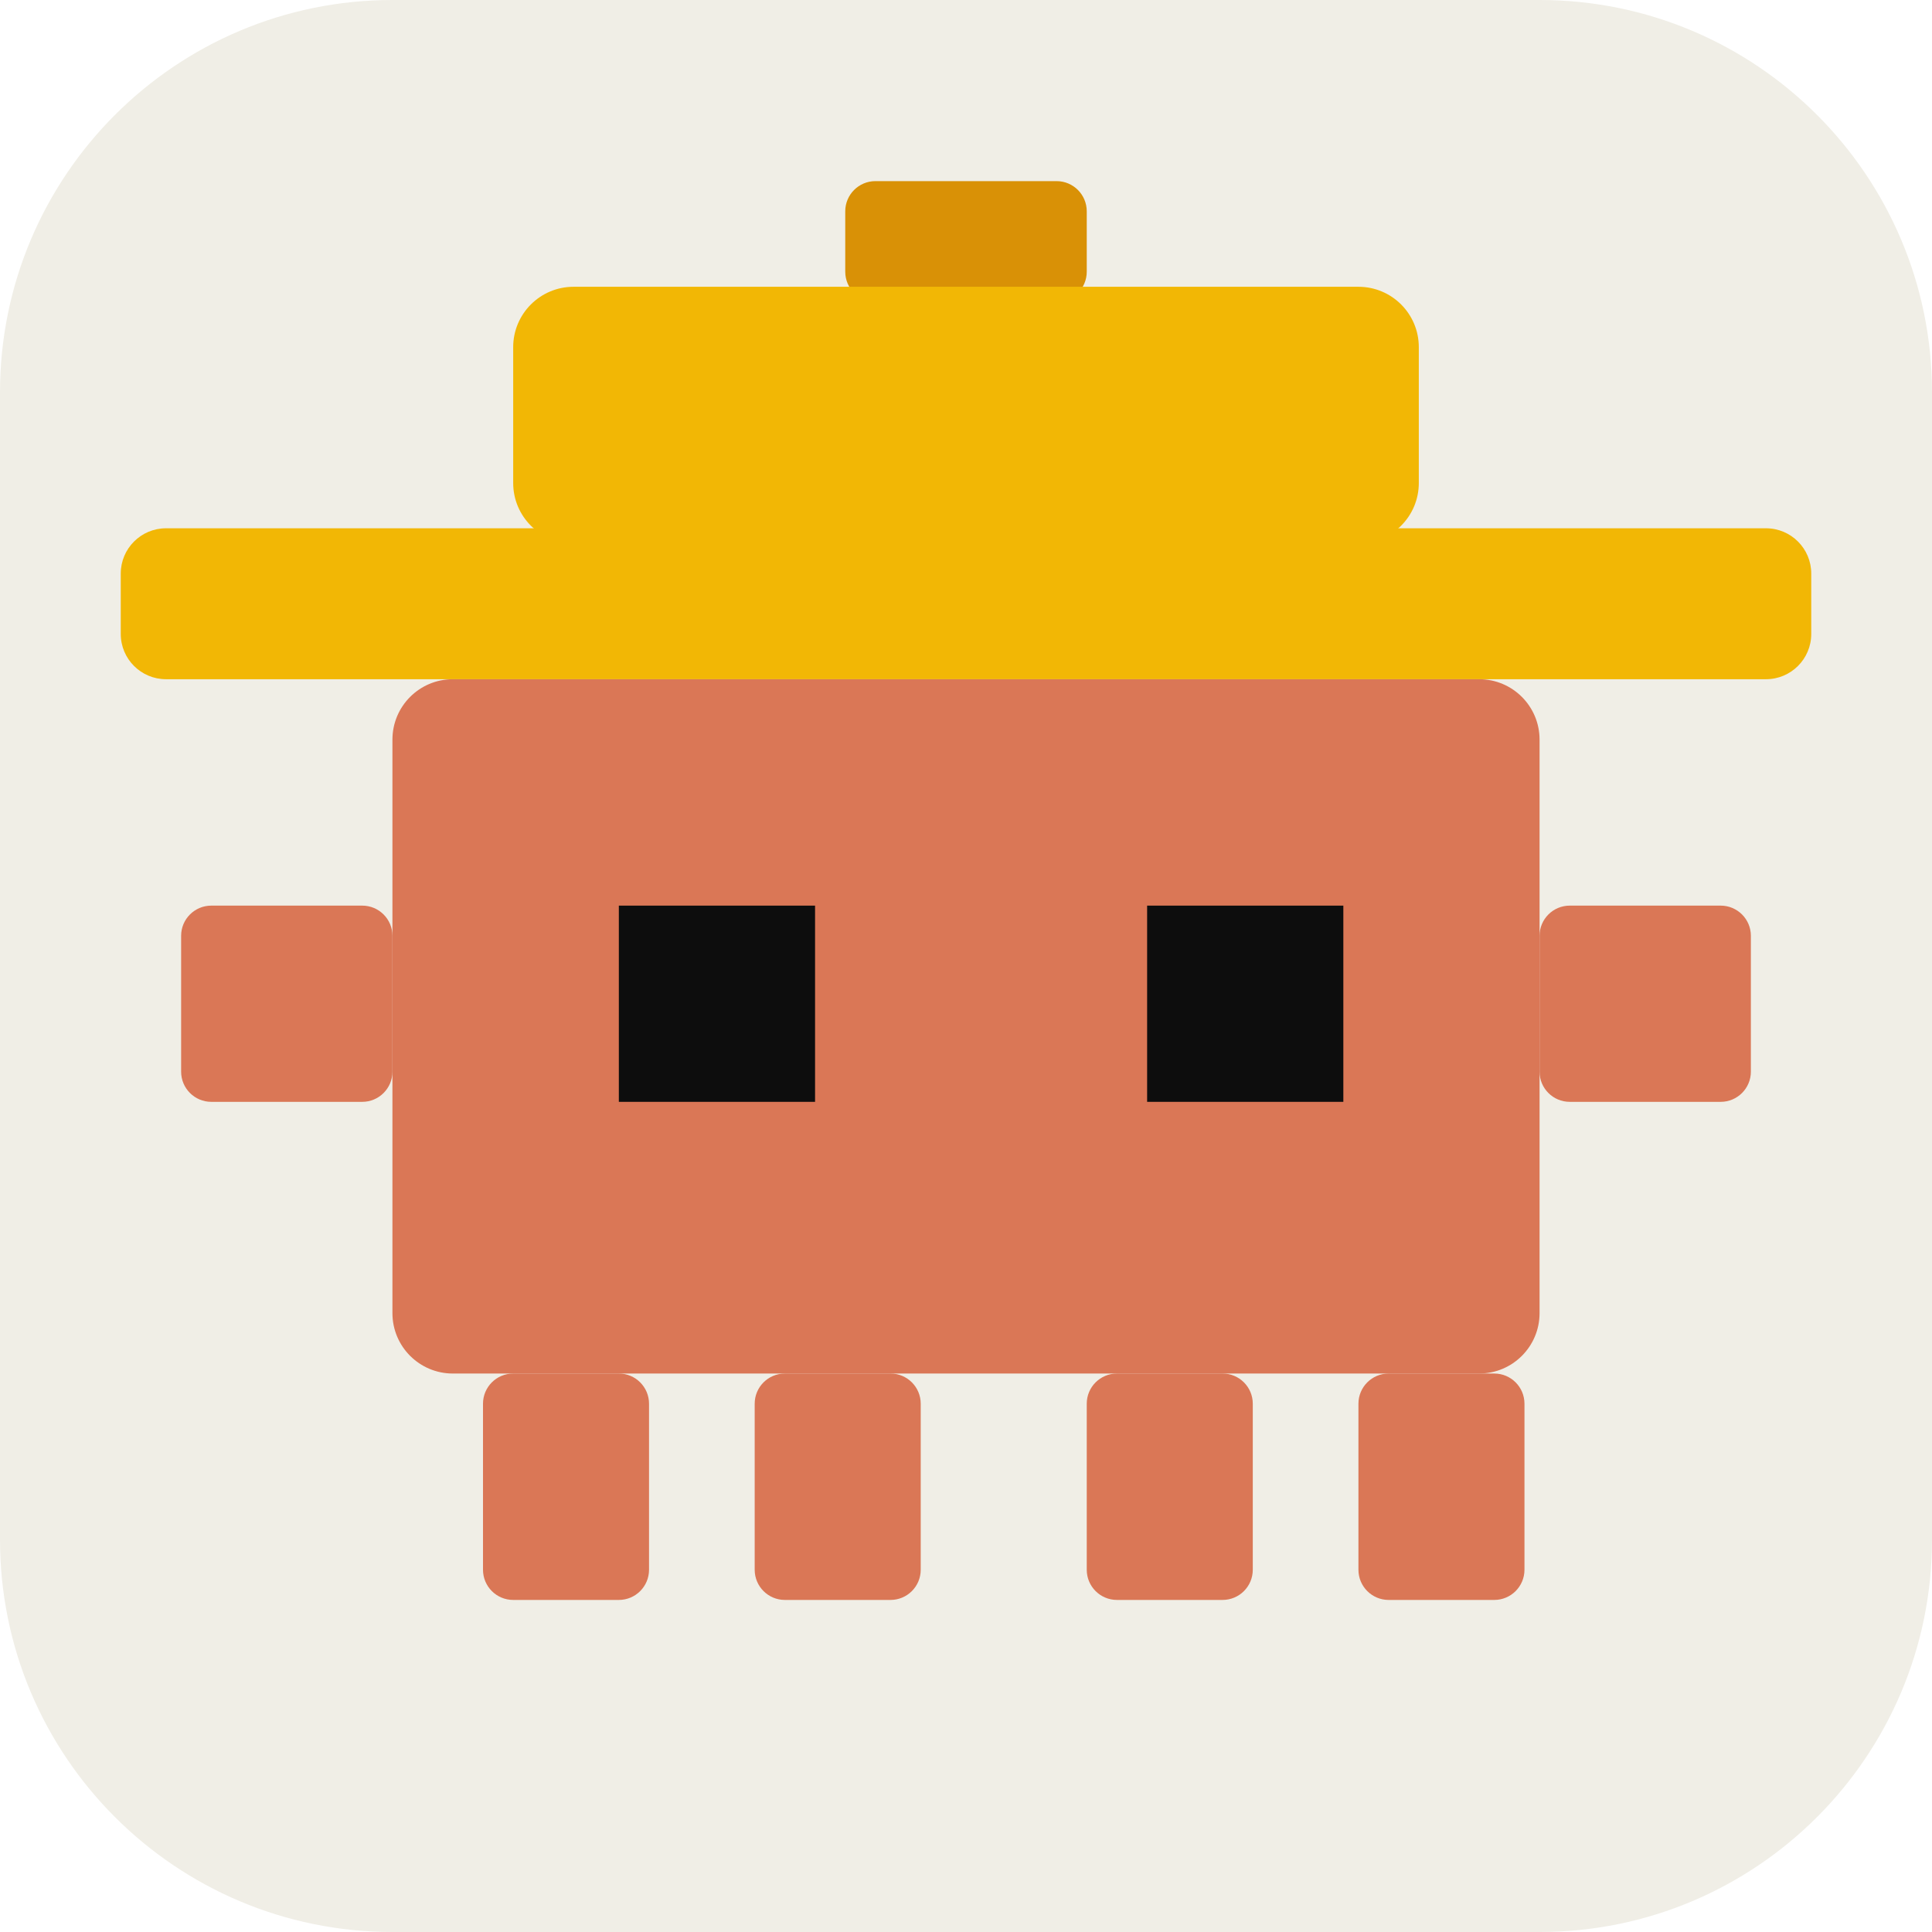
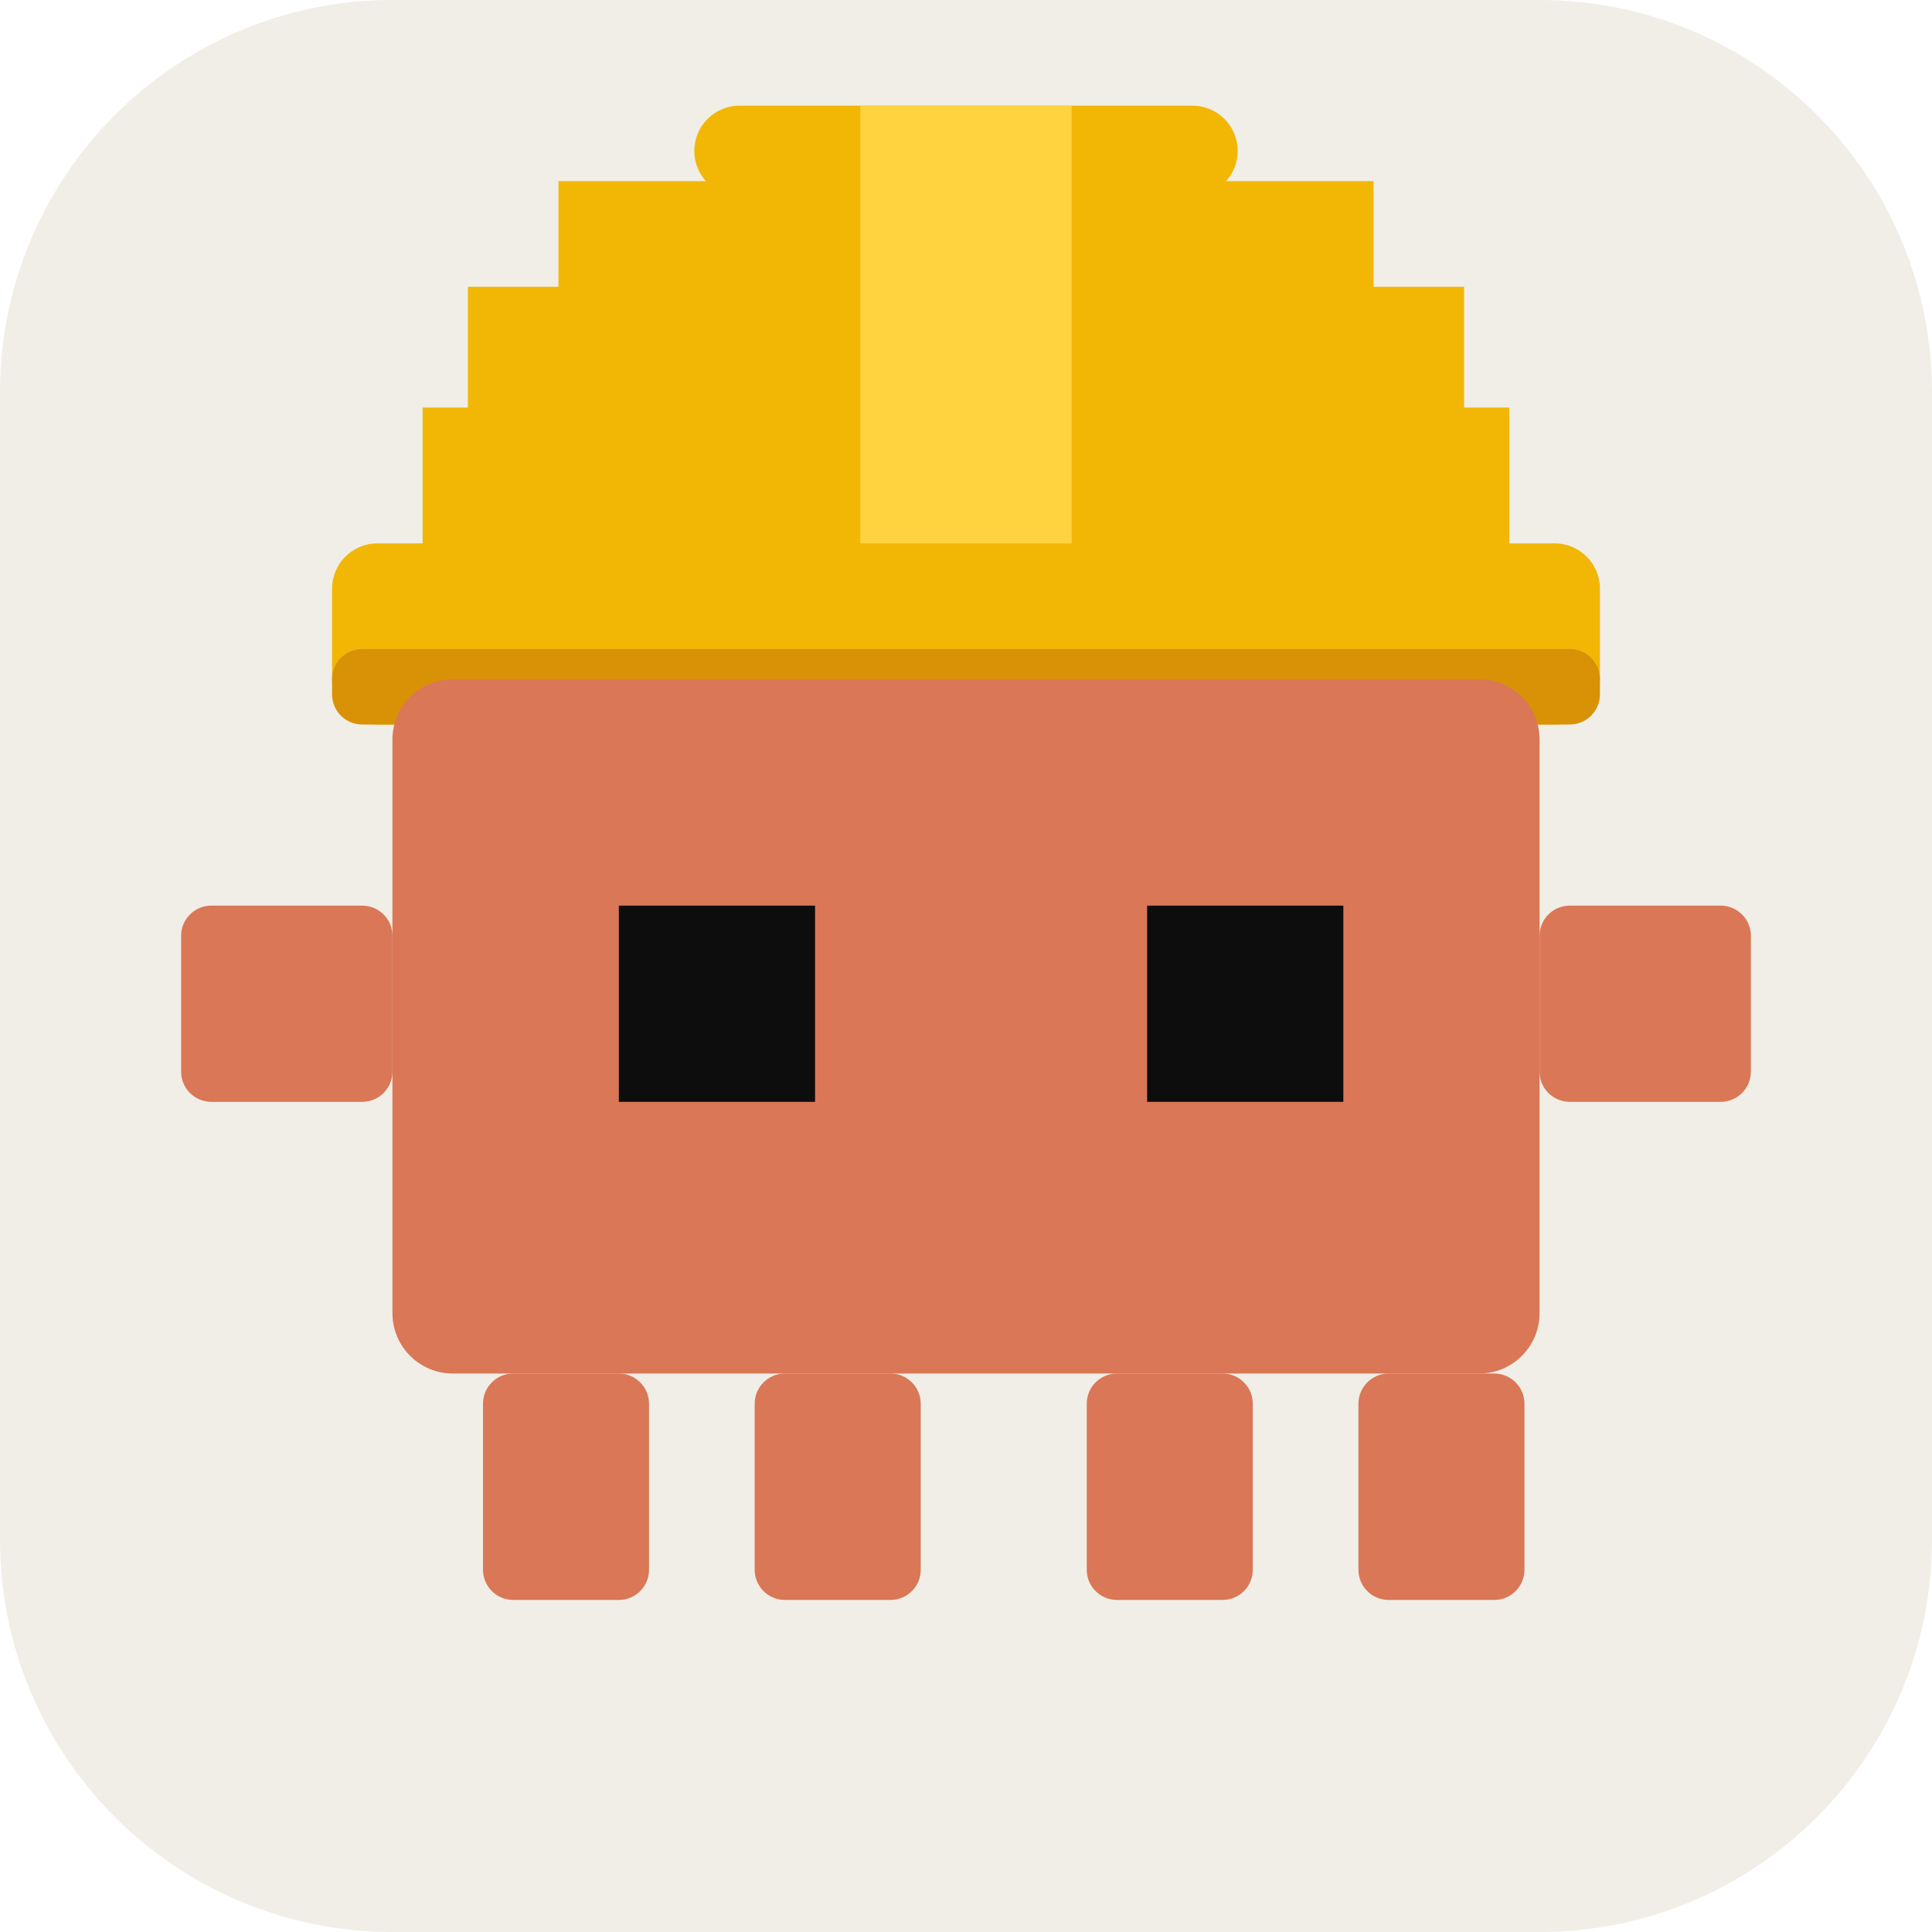
<svg xmlns="http://www.w3.org/2000/svg" width="128" height="128" viewBox="0 0 128 128">
  <rect width="128" height="128" rx="26" fill="#F0EEE6" />
-   <rect x="56" y="12" width="16" height="8" rx="2" fill="#d99106" />
-   <rect x="34" y="19" width="60" height="17" rx="4" fill="#f2b705" />
-   <rect x="8" y="35" width="112" height="10" rx="3" fill="#f2b705" />
+   <rect x="46" y="7" width="36" height="6" rx="3" fill="#f2b705" />
+   <rect x="37" y="12" width="54" height="8" fill="#f2b705" />
+   <rect x="31" y="19" width="66" height="9" fill="#f2b705" />
+   <rect x="28" y="27" width="72" height="10" fill="#f2b705" />
+   <rect x="57" y="7" width="14" height="30" fill="#ffd23f" />
+   <rect x="22" y="36" width="84" height="12" rx="3" fill="#f2b705" />
+   <rect x="22" y="43" width="84" height="5" rx="2" fill="#d99106" />
  <rect x="12" y="60" width="14" height="13" rx="2" fill="#da7756" />
  <rect x="102" y="60" width="14" height="13" rx="2" fill="#da7756" />
  <rect x="26" y="45" width="76" height="46" rx="4" fill="#da7756" />
  <rect x="32" y="91" width="11" height="15" rx="2" fill="#da7756" />
  <rect x="50" y="91" width="11" height="15" rx="2" fill="#da7756" />
  <rect x="72" y="91" width="11" height="15" rx="2" fill="#da7756" />
  <rect x="90" y="91" width="11" height="15" rx="2" fill="#da7756" />
  <rect x="41" y="60" width="13" height="13" fill="#0d0d0d" />
  <rect x="76" y="60" width="13" height="13" fill="#0d0d0d" />
</svg>
